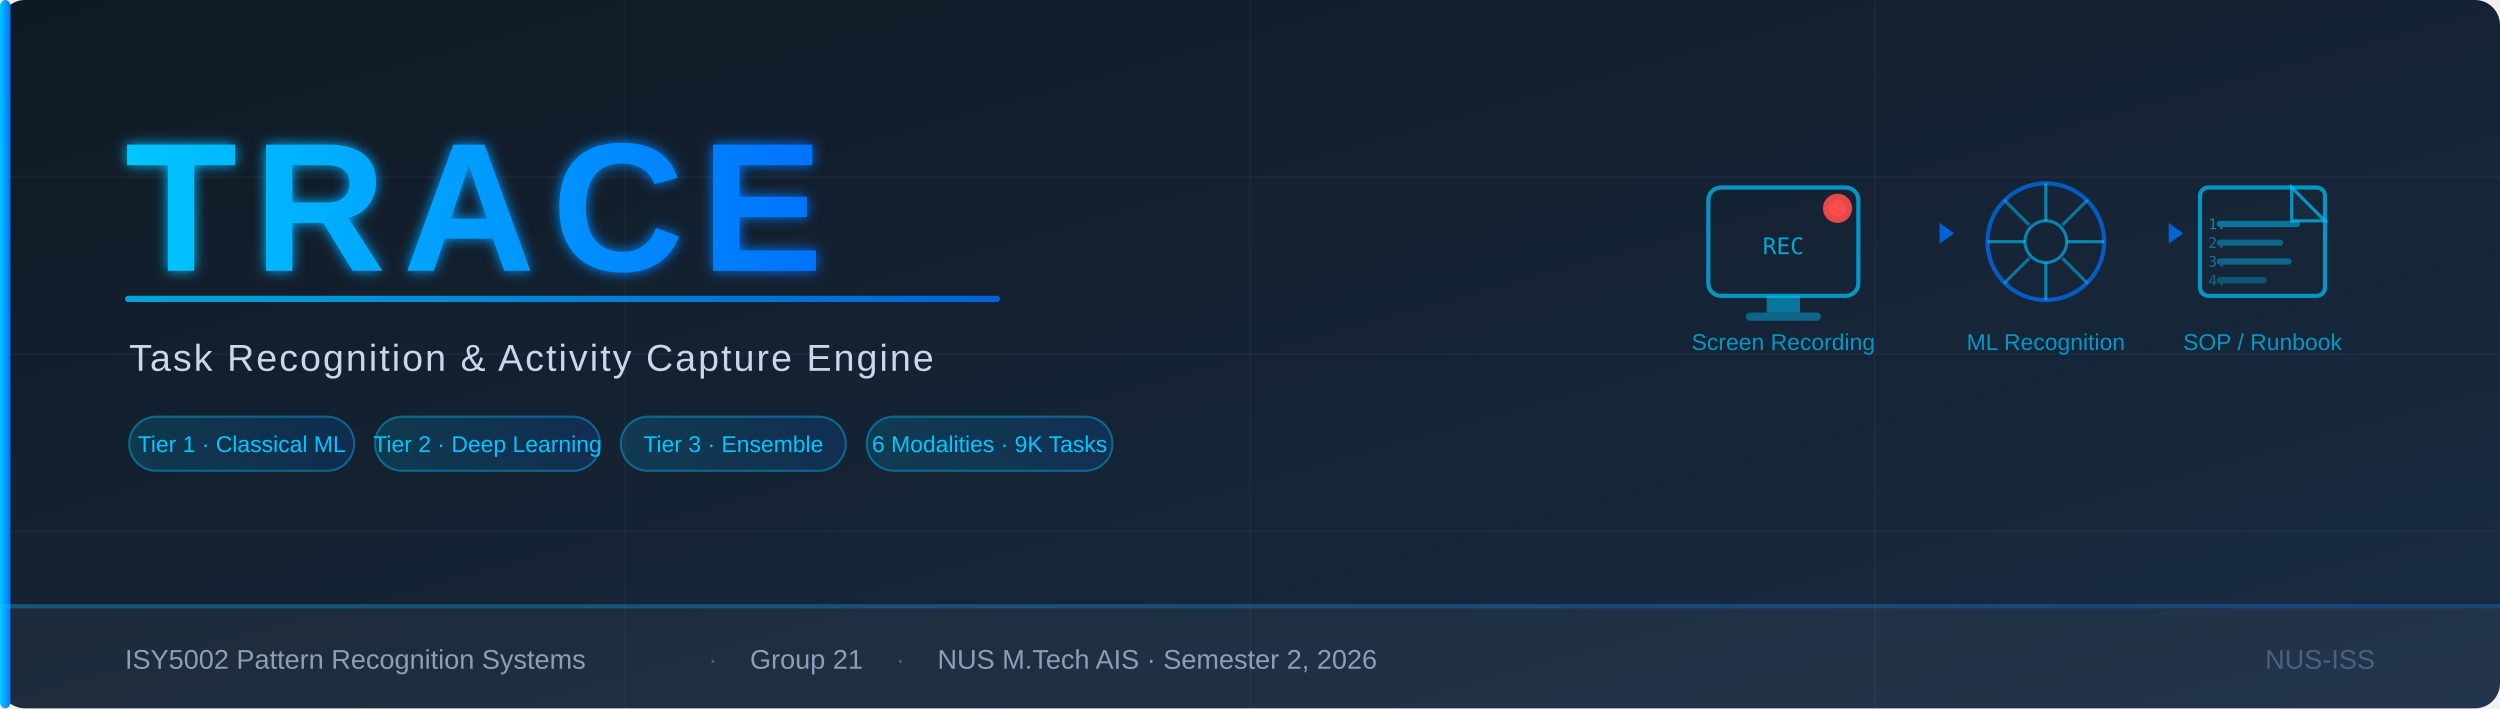
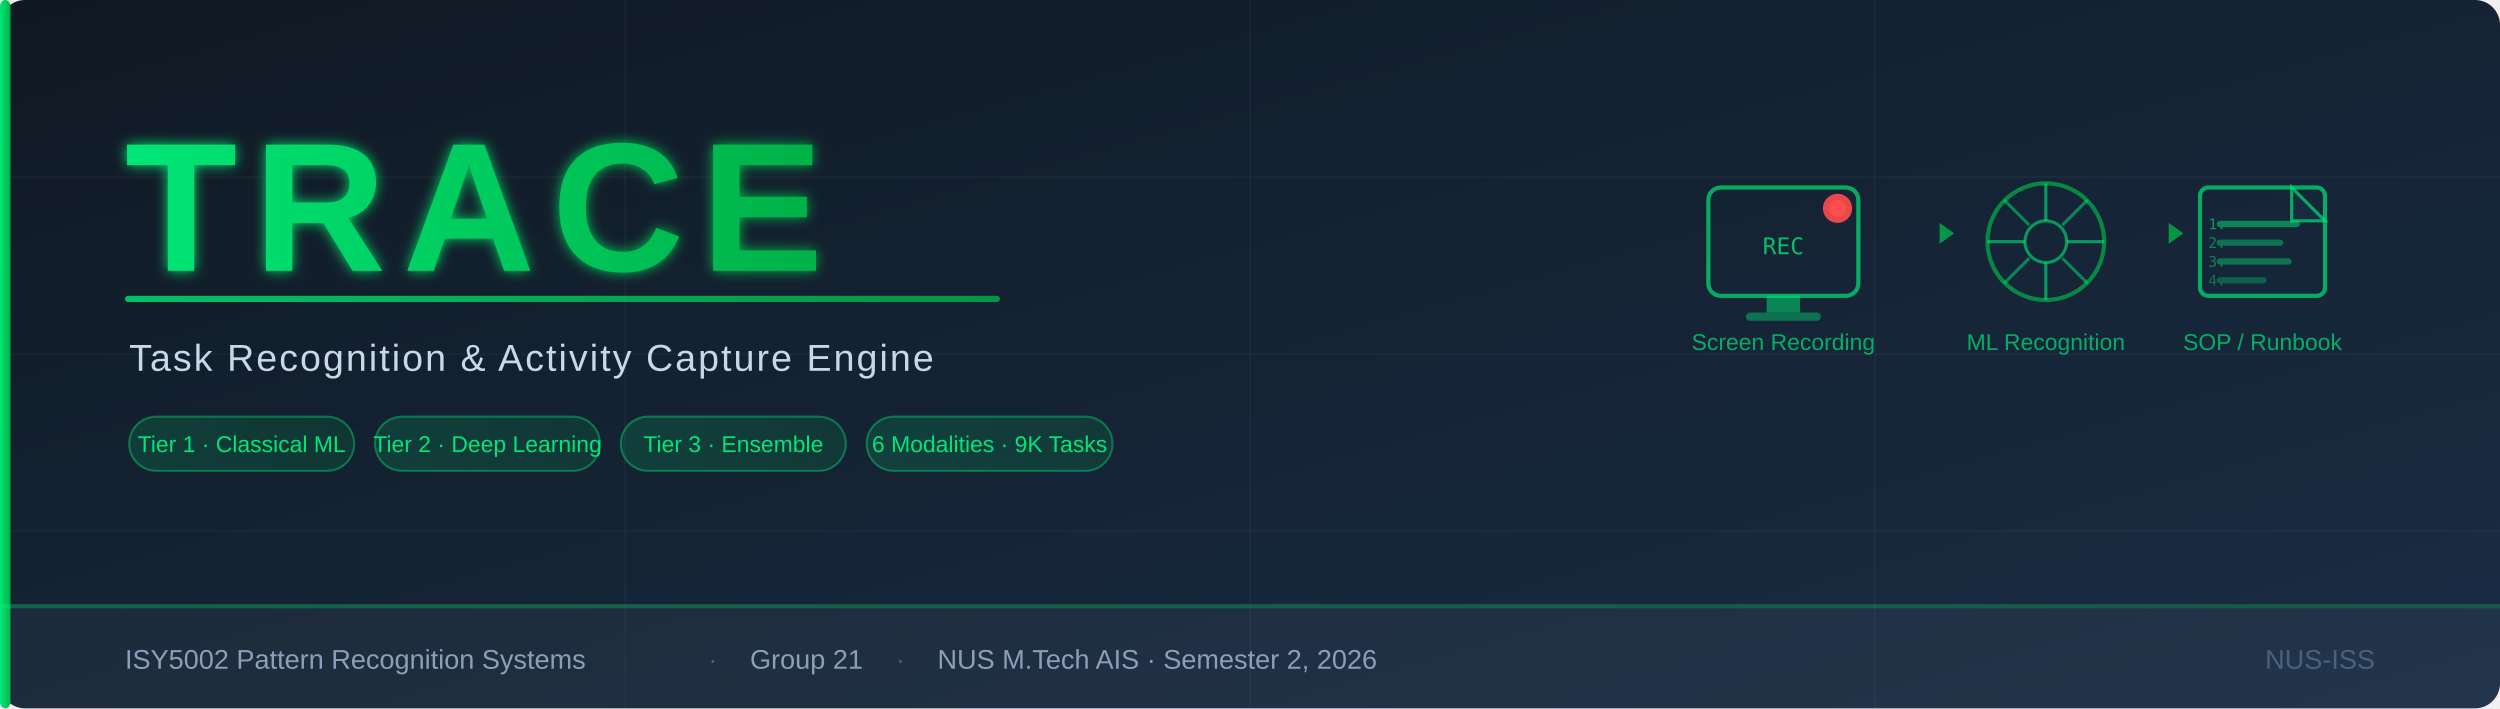
<svg xmlns="http://www.w3.org/2000/svg" viewBox="0 0 1200 340" width="1200" height="340">
  <defs>
    <linearGradient id="bg" x1="0%" y1="0%" x2="100%" y2="100%">
      <stop offset="0%" style="stop-color:#0f1923;stop-opacity:1" />
      <stop offset="100%" style="stop-color:#1a2d45;stop-opacity:1" />
    </linearGradient>
    <linearGradient id="accent" x1="0%" y1="0%" x2="100%" y2="0%">
-       <stop offset="0%" style="stop-color:#00c6ff;stop-opacity:1" />
-       <stop offset="100%" style="stop-color:#0072ff;stop-opacity:1" />
+       <stop offset="0%" style="stop-color:#00e676;stop-opacity:1" />
+       <stop offset="100%" style="stop-color:#00b248;stop-opacity:1" />
    </linearGradient>
    <linearGradient id="pill" x1="0%" y1="0%" x2="100%" y2="0%">
-       <stop offset="0%" style="stop-color:#00c6ff;stop-opacity:0.15" />
-       <stop offset="100%" style="stop-color:#0072ff;stop-opacity:0.15" />
+       <stop offset="0%" style="stop-color:#00e676;stop-opacity:0.15" />
+       <stop offset="100%" style="stop-color:#00b248;stop-opacity:0.15" />
    </linearGradient>
    <filter id="glow">
      <feGaussianBlur stdDeviation="3" result="coloredBlur" />
      <feMerge>
        <feMergeNode in="coloredBlur" />
        <feMergeNode in="SourceGraphic" />
      </feMerge>
    </filter>
  </defs>
  <rect width="1200" height="340" fill="url(#bg)" rx="12" />
  <g stroke="#ffffff" stroke-opacity="0.03" stroke-width="1">
    <line x1="0" y1="85" x2="1200" y2="85" />
    <line x1="0" y1="170" x2="1200" y2="170" />
    <line x1="0" y1="255" x2="1200" y2="255" />
    <line x1="300" y1="0" x2="300" y2="340" />
    <line x1="600" y1="0" x2="600" y2="340" />
    <line x1="900" y1="0" x2="900" y2="340" />
  </g>
  <rect x="0" y="0" width="5" height="340" fill="url(#accent)" rx="3" />
  <g transform="translate(820, 90)">
-     <rect x="0" y="0" width="72" height="52" rx="6" fill="none" stroke="#00c6ff" stroke-width="2" opacity="0.7" />
-     <rect x="28" y="52" width="16" height="8" fill="#00c6ff" opacity="0.5" />
-     <rect x="18" y="60" width="36" height="4" rx="2" fill="#00c6ff" opacity="0.4" />
+     <rect x="0" y="0" width="72" height="52" rx="6" fill="none" stroke="#00e676" stroke-width="2" opacity="0.7" />
+     <rect x="28" y="52" width="16" height="8" fill="#00e676" opacity="0.5" />
+     <rect x="18" y="60" width="36" height="4" rx="2" fill="#00e676" opacity="0.4" />
    <circle cx="62" cy="10" r="7" fill="#ff4d4d" opacity="0.9" />
    <circle cx="62" cy="10" r="4" fill="#ff4d4d" />
-     <text x="36" y="32" font-family="monospace" font-size="11" fill="#00c6ff" opacity="0.8" text-anchor="middle">REC</text>
+     <text x="36" y="32" font-family="monospace" font-size="11" fill="#00e676" opacity="0.8" text-anchor="middle">REC</text>
  </g>
  <g transform="translate(910, 112)">
    <line x1="0" y1="0" x2="28" y2="0" stroke="url(#accent)" stroke-width="2" opacity="0.8" />
-     <polygon points="28,0 21,-5 21,5" fill="#0072ff" opacity="0.8" />
+     <polygon points="28,0 21,-5 21,5" fill="#00b248" opacity="0.8" />
  </g>
  <g transform="translate(946, 88)">
-     <circle cx="36" cy="28" r="28" fill="none" stroke="#0072ff" stroke-width="2" opacity="0.7" />
-     <circle cx="36" cy="28" r="10" fill="none" stroke="#00c6ff" stroke-width="1.5" opacity="0.6" />
-     <line x1="36" y1="0" x2="36" y2="18" stroke="#00c6ff" stroke-width="1.5" opacity="0.6" />
-     <line x1="36" y1="38" x2="36" y2="56" stroke="#00c6ff" stroke-width="1.5" opacity="0.6" />
-     <line x1="8" y1="28" x2="26" y2="28" stroke="#00c6ff" stroke-width="1.5" opacity="0.6" />
-     <line x1="46" y1="28" x2="64" y2="28" stroke="#00c6ff" stroke-width="1.5" opacity="0.6" />
-     <line x1="16" y1="8" x2="28" y2="20" stroke="#00c6ff" stroke-width="1.5" opacity="0.5" />
-     <line x1="56" y1="8" x2="44" y2="20" stroke="#00c6ff" stroke-width="1.5" opacity="0.5" />
-     <line x1="16" y1="48" x2="28" y2="36" stroke="#00c6ff" stroke-width="1.5" opacity="0.5" />
-     <line x1="56" y1="48" x2="44" y2="36" stroke="#00c6ff" stroke-width="1.5" opacity="0.5" />
+     <circle cx="36" cy="28" r="28" fill="none" stroke="#00b248" stroke-width="2" opacity="0.7" />
+     <circle cx="36" cy="28" r="10" fill="none" stroke="#00e676" stroke-width="1.5" opacity="0.6" />
+     <line x1="36" y1="0" x2="36" y2="18" stroke="#00e676" stroke-width="1.5" opacity="0.6" />
+     <line x1="36" y1="38" x2="36" y2="56" stroke="#00e676" stroke-width="1.5" opacity="0.6" />
+     <line x1="8" y1="28" x2="26" y2="28" stroke="#00e676" stroke-width="1.5" opacity="0.6" />
+     <line x1="46" y1="28" x2="64" y2="28" stroke="#00e676" stroke-width="1.5" opacity="0.6" />
+     <line x1="16" y1="8" x2="28" y2="20" stroke="#00e676" stroke-width="1.5" opacity="0.5" />
+     <line x1="56" y1="8" x2="44" y2="20" stroke="#00e676" stroke-width="1.5" opacity="0.5" />
+     <line x1="16" y1="48" x2="28" y2="36" stroke="#00e676" stroke-width="1.5" opacity="0.5" />
+     <line x1="56" y1="48" x2="44" y2="36" stroke="#00e676" stroke-width="1.5" opacity="0.5" />
  </g>
  <g transform="translate(1020, 112)">
    <line x1="0" y1="0" x2="28" y2="0" stroke="url(#accent)" stroke-width="2" opacity="0.8" />
-     <polygon points="28,0 21,-5 21,5" fill="#0072ff" opacity="0.8" />
+     <polygon points="28,0 21,-5 21,5" fill="#00b248" opacity="0.8" />
  </g>
  <g transform="translate(1056, 90)">
-     <rect x="0" y="0" width="60" height="52" rx="4" fill="none" stroke="#00c6ff" stroke-width="2" opacity="0.7" />
-     <rect x="8" y="16" width="40" height="3" rx="1.5" fill="#00c6ff" opacity="0.5" />
-     <rect x="8" y="25" width="32" height="3" rx="1.5" fill="#00c6ff" opacity="0.4" />
-     <rect x="8" y="34" width="36" height="3" rx="1.5" fill="#00c6ff" opacity="0.4" />
-     <rect x="8" y="43" width="24" height="3" rx="1.5" fill="#00c6ff" opacity="0.3" />
-     <polygon points="44,0 60,16 44,16" fill="#1a2d45" stroke="#00c6ff" stroke-width="1.5" opacity="0.7" />
-     <text x="4" y="20" font-family="monospace" font-size="7" fill="#00c6ff" opacity="0.6">1.</text>
-     <text x="4" y="29" font-family="monospace" font-size="7" fill="#00c6ff" opacity="0.5">2.</text>
-     <text x="4" y="38" font-family="monospace" font-size="7" fill="#00c6ff" opacity="0.5">3.</text>
-     <text x="4" y="47" font-family="monospace" font-size="7" fill="#00c6ff" opacity="0.4">4.</text>
+     <rect x="0" y="0" width="60" height="52" rx="4" fill="none" stroke="#00e676" stroke-width="2" opacity="0.7" />
+     <rect x="8" y="16" width="40" height="3" rx="1.5" fill="#00e676" opacity="0.5" />
+     <rect x="8" y="25" width="32" height="3" rx="1.5" fill="#00e676" opacity="0.4" />
+     <rect x="8" y="34" width="36" height="3" rx="1.5" fill="#00e676" opacity="0.4" />
+     <rect x="8" y="43" width="24" height="3" rx="1.5" fill="#00e676" opacity="0.3" />
+     <polygon points="44,0 60,16 44,16" fill="#1a2d45" stroke="#00e676" stroke-width="1.5" opacity="0.7" />
+     <text x="4" y="20" font-family="monospace" font-size="7" fill="#00e676" opacity="0.6">1.</text>
+     <text x="4" y="29" font-family="monospace" font-size="7" fill="#00e676" opacity="0.5">2.</text>
+     <text x="4" y="38" font-family="monospace" font-size="7" fill="#00e676" opacity="0.5">3.</text>
+     <text x="4" y="47" font-family="monospace" font-size="7" fill="#00e676" opacity="0.4">4.</text>
  </g>
-   <text x="856" y="168" font-family="Arial,sans-serif" font-size="11" fill="#00c6ff" opacity="0.7" text-anchor="middle">Screen Recording</text>
-   <text x="982" y="168" font-family="Arial,sans-serif" font-size="11" fill="#00c6ff" opacity="0.7" text-anchor="middle">ML Recognition</text>
-   <text x="1086" y="168" font-family="Arial,sans-serif" font-size="11" fill="#00c6ff" opacity="0.7" text-anchor="middle">SOP / Runbook</text>
+   <text x="856" y="168" font-family="Arial,sans-serif" font-size="11" fill="#00e676" opacity="0.7" text-anchor="middle">Screen Recording</text>
+   <text x="982" y="168" font-family="Arial,sans-serif" font-size="11" fill="#00e676" opacity="0.7" text-anchor="middle">ML Recognition</text>
+   <text x="1086" y="168" font-family="Arial,sans-serif" font-size="11" fill="#00e676" opacity="0.7" text-anchor="middle">SOP / Runbook</text>
  <text x="60" y="130" font-family="Arial Black,Arial,sans-serif" font-weight="900" font-size="88" fill="url(#accent)" filter="url(#glow)" letter-spacing="8">TRACE</text>
  <rect x="60" y="142" width="420" height="3" fill="url(#accent)" rx="1.5" opacity="0.8" />
  <text x="62" y="178" font-family="Arial,sans-serif" font-size="18" fill="#c8d8e8" letter-spacing="1">Task Recognition &amp; Activity Capture Engine</text>
  <g transform="translate(62, 200)">
-     <rect x="0" y="0" width="108" height="26" rx="13" fill="url(#pill)" stroke="#00c6ff" stroke-width="1" stroke-opacity="0.4" />
-     <text x="54" y="17" font-family="Arial,sans-serif" font-size="11" fill="#00c6ff" text-anchor="middle">Tier 1 · Classical ML</text>
-     <rect x="118" y="0" width="108" height="26" rx="13" fill="url(#pill)" stroke="#00c6ff" stroke-width="1" stroke-opacity="0.4" />
-     <text x="172" y="17" font-family="Arial,sans-serif" font-size="11" fill="#00c6ff" text-anchor="middle">Tier 2 · Deep Learning</text>
-     <rect x="236" y="0" width="108" height="26" rx="13" fill="url(#pill)" stroke="#00c6ff" stroke-width="1" stroke-opacity="0.4" />
-     <text x="290" y="17" font-family="Arial,sans-serif" font-size="11" fill="#00c6ff" text-anchor="middle">Tier 3 · Ensemble</text>
-     <rect x="354" y="0" width="118" height="26" rx="13" fill="url(#pill)" stroke="#00c6ff" stroke-width="1" stroke-opacity="0.4" />
-     <text x="413" y="17" font-family="Arial,sans-serif" font-size="11" fill="#00c6ff" text-anchor="middle">6 Modalities · 9K Tasks</text>
+     <rect x="0" y="0" width="108" height="26" rx="13" fill="url(#pill)" stroke="#00e676" stroke-width="1" stroke-opacity="0.4" />
+     <text x="54" y="17" font-family="Arial,sans-serif" font-size="11" fill="#00e676" text-anchor="middle">Tier 1 · Classical ML</text>
+     <rect x="118" y="0" width="108" height="26" rx="13" fill="url(#pill)" stroke="#00e676" stroke-width="1" stroke-opacity="0.4" />
+     <text x="172" y="17" font-family="Arial,sans-serif" font-size="11" fill="#00e676" text-anchor="middle">Tier 2 · Deep Learning</text>
+     <rect x="236" y="0" width="108" height="26" rx="13" fill="url(#pill)" stroke="#00e676" stroke-width="1" stroke-opacity="0.4" />
+     <text x="290" y="17" font-family="Arial,sans-serif" font-size="11" fill="#00e676" text-anchor="middle">Tier 3 · Ensemble</text>
+     <rect x="354" y="0" width="118" height="26" rx="13" fill="url(#pill)" stroke="#00e676" stroke-width="1" stroke-opacity="0.4" />
+     <text x="413" y="17" font-family="Arial,sans-serif" font-size="11" fill="#00e676" text-anchor="middle">6 Modalities · 9K Tasks</text>
  </g>
  <rect x="0" y="290" width="1200" height="50" fill="#ffffff" fill-opacity="0.04" rx="0" />
  <rect x="0" y="290" width="1200" height="2" fill="url(#accent)" opacity="0.3" />
  <text x="60" y="321" font-family="Arial,sans-serif" font-size="13" fill="#8aa0b8">ISY5002 Pattern Recognition Systems</text>
  <text x="340" y="321" font-family="Arial,sans-serif" font-size="13" fill="#4a6080">·</text>
  <text x="360" y="321" font-family="Arial,sans-serif" font-size="13" fill="#8aa0b8">Group 21</text>
  <text x="430" y="321" font-family="Arial,sans-serif" font-size="13" fill="#4a6080">·</text>
  <text x="450" y="321" font-family="Arial,sans-serif" font-size="13" fill="#8aa0b8">NUS M.Tech AIS · Semester 2, 2026</text>
  <text x="1140" y="321" font-family="Arial,sans-serif" font-size="13" fill="#4a6080" text-anchor="end">NUS-ISS</text>
</svg>
